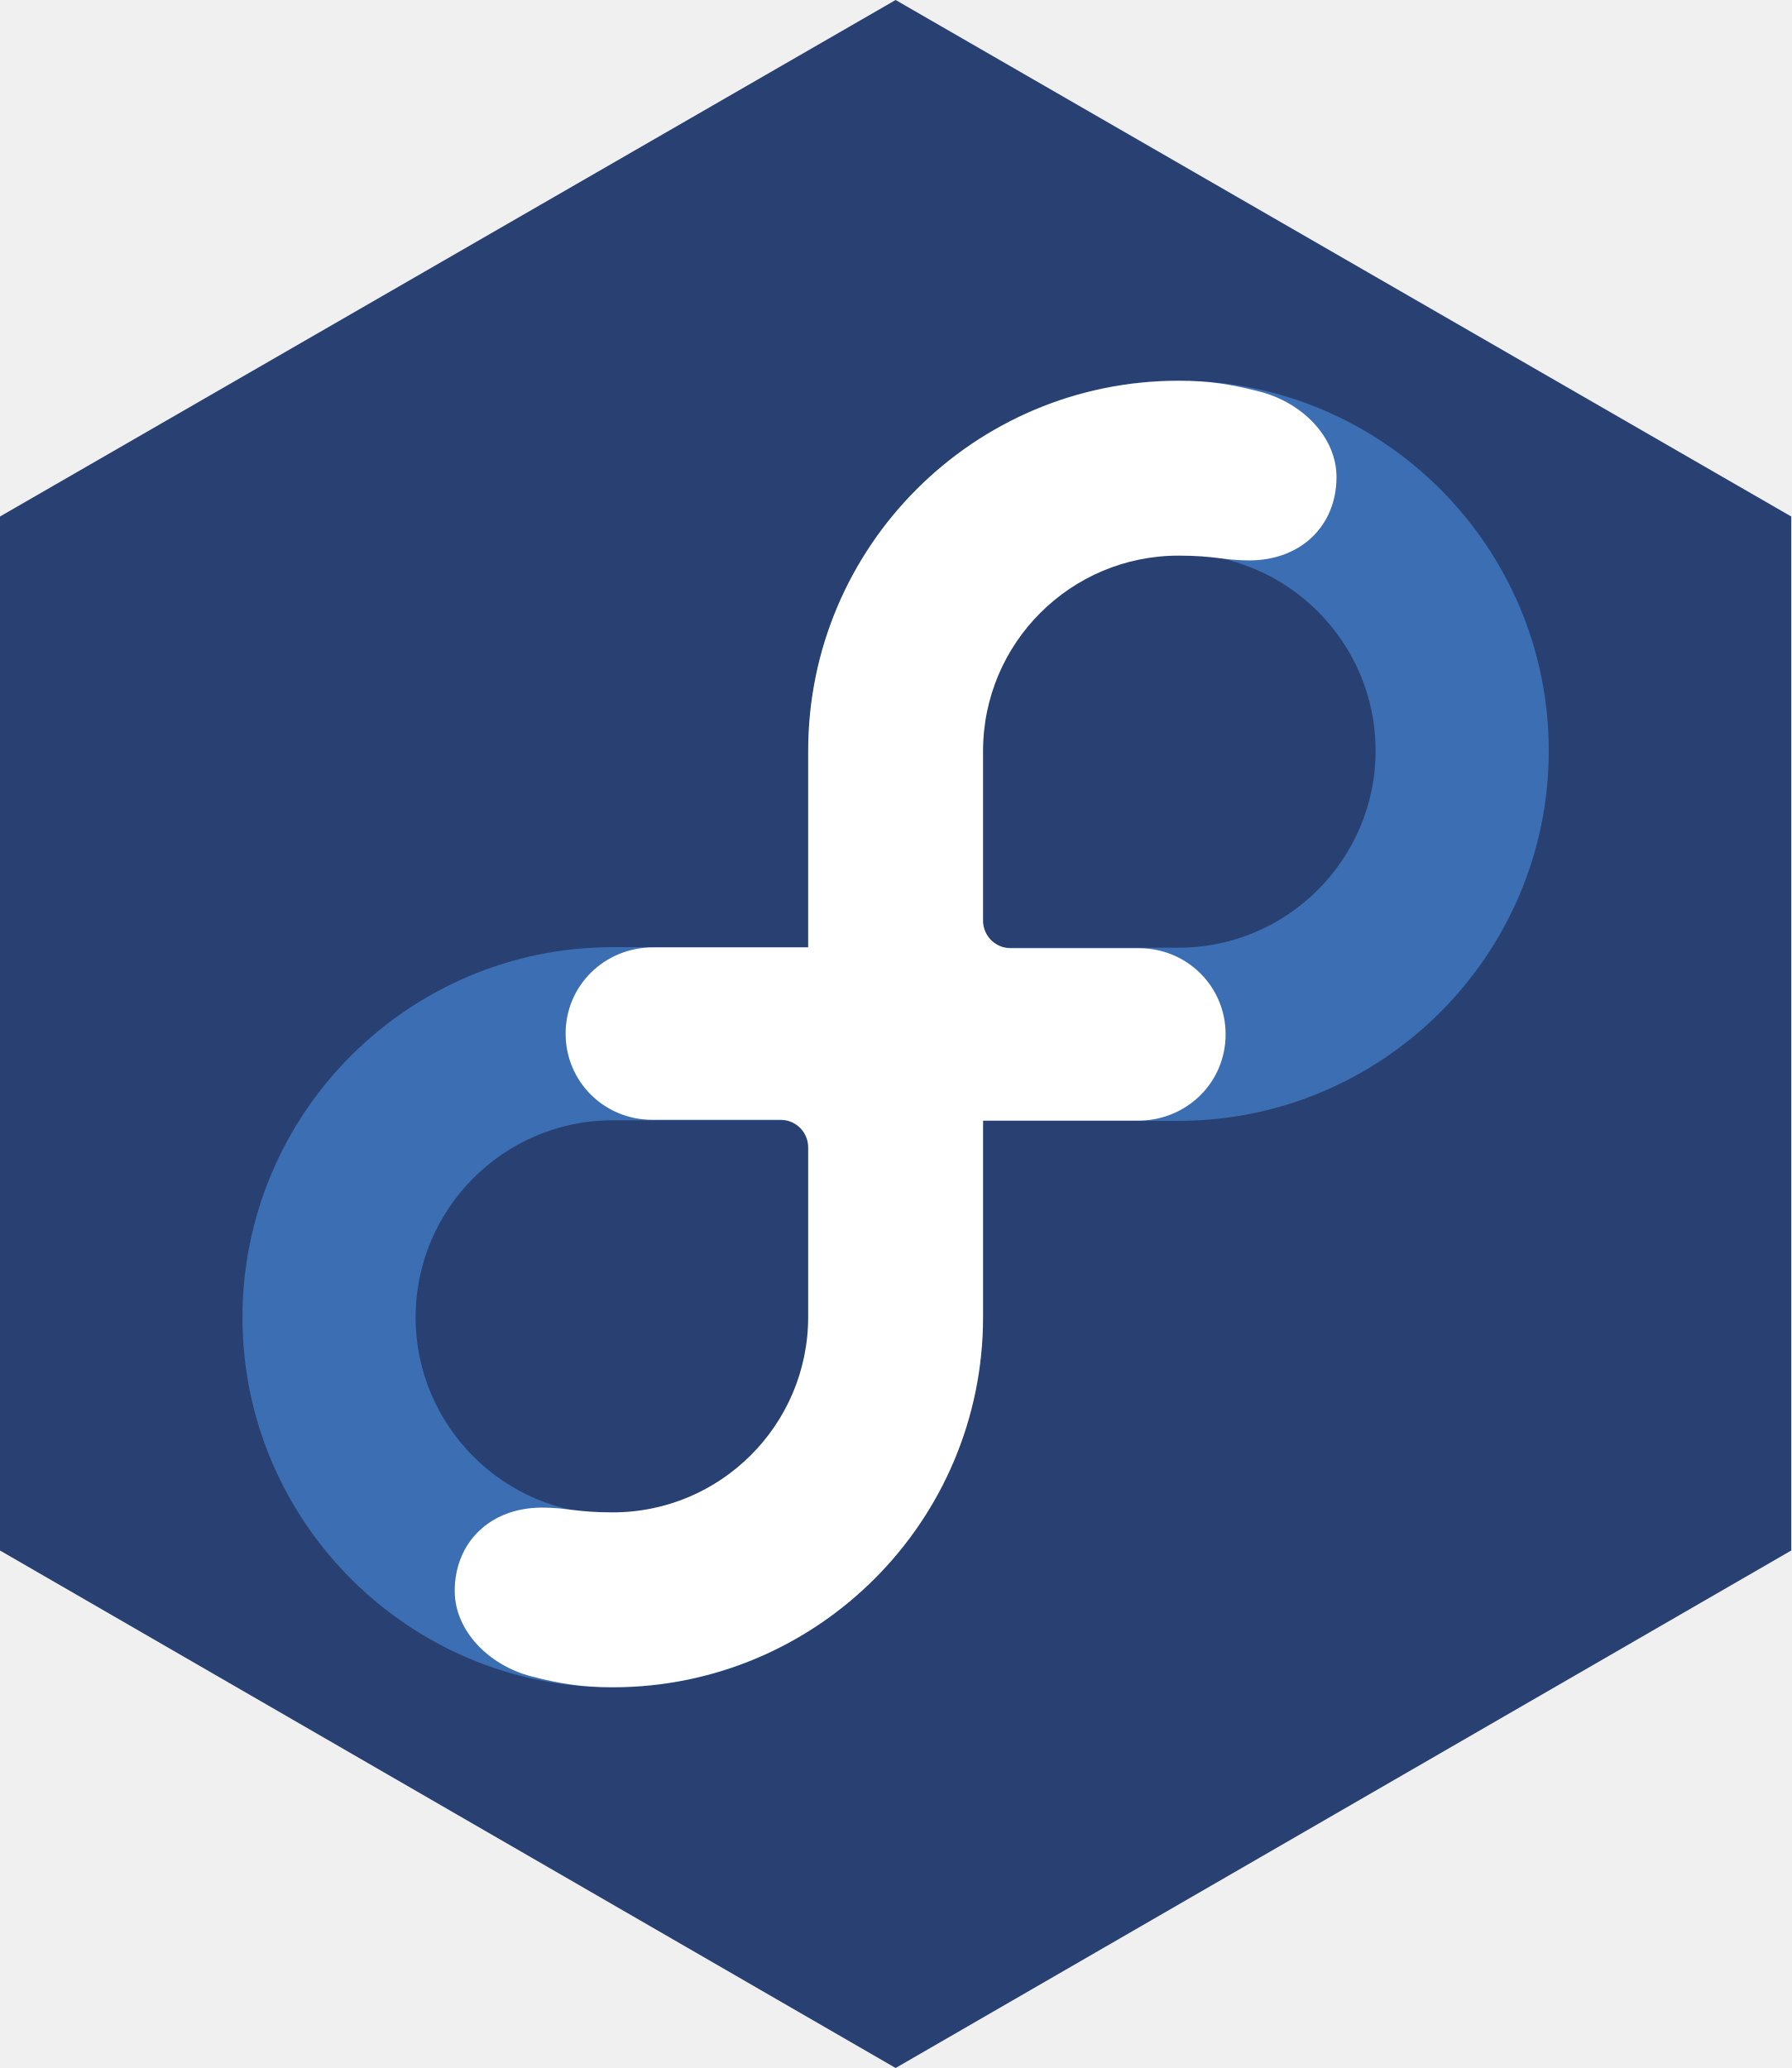
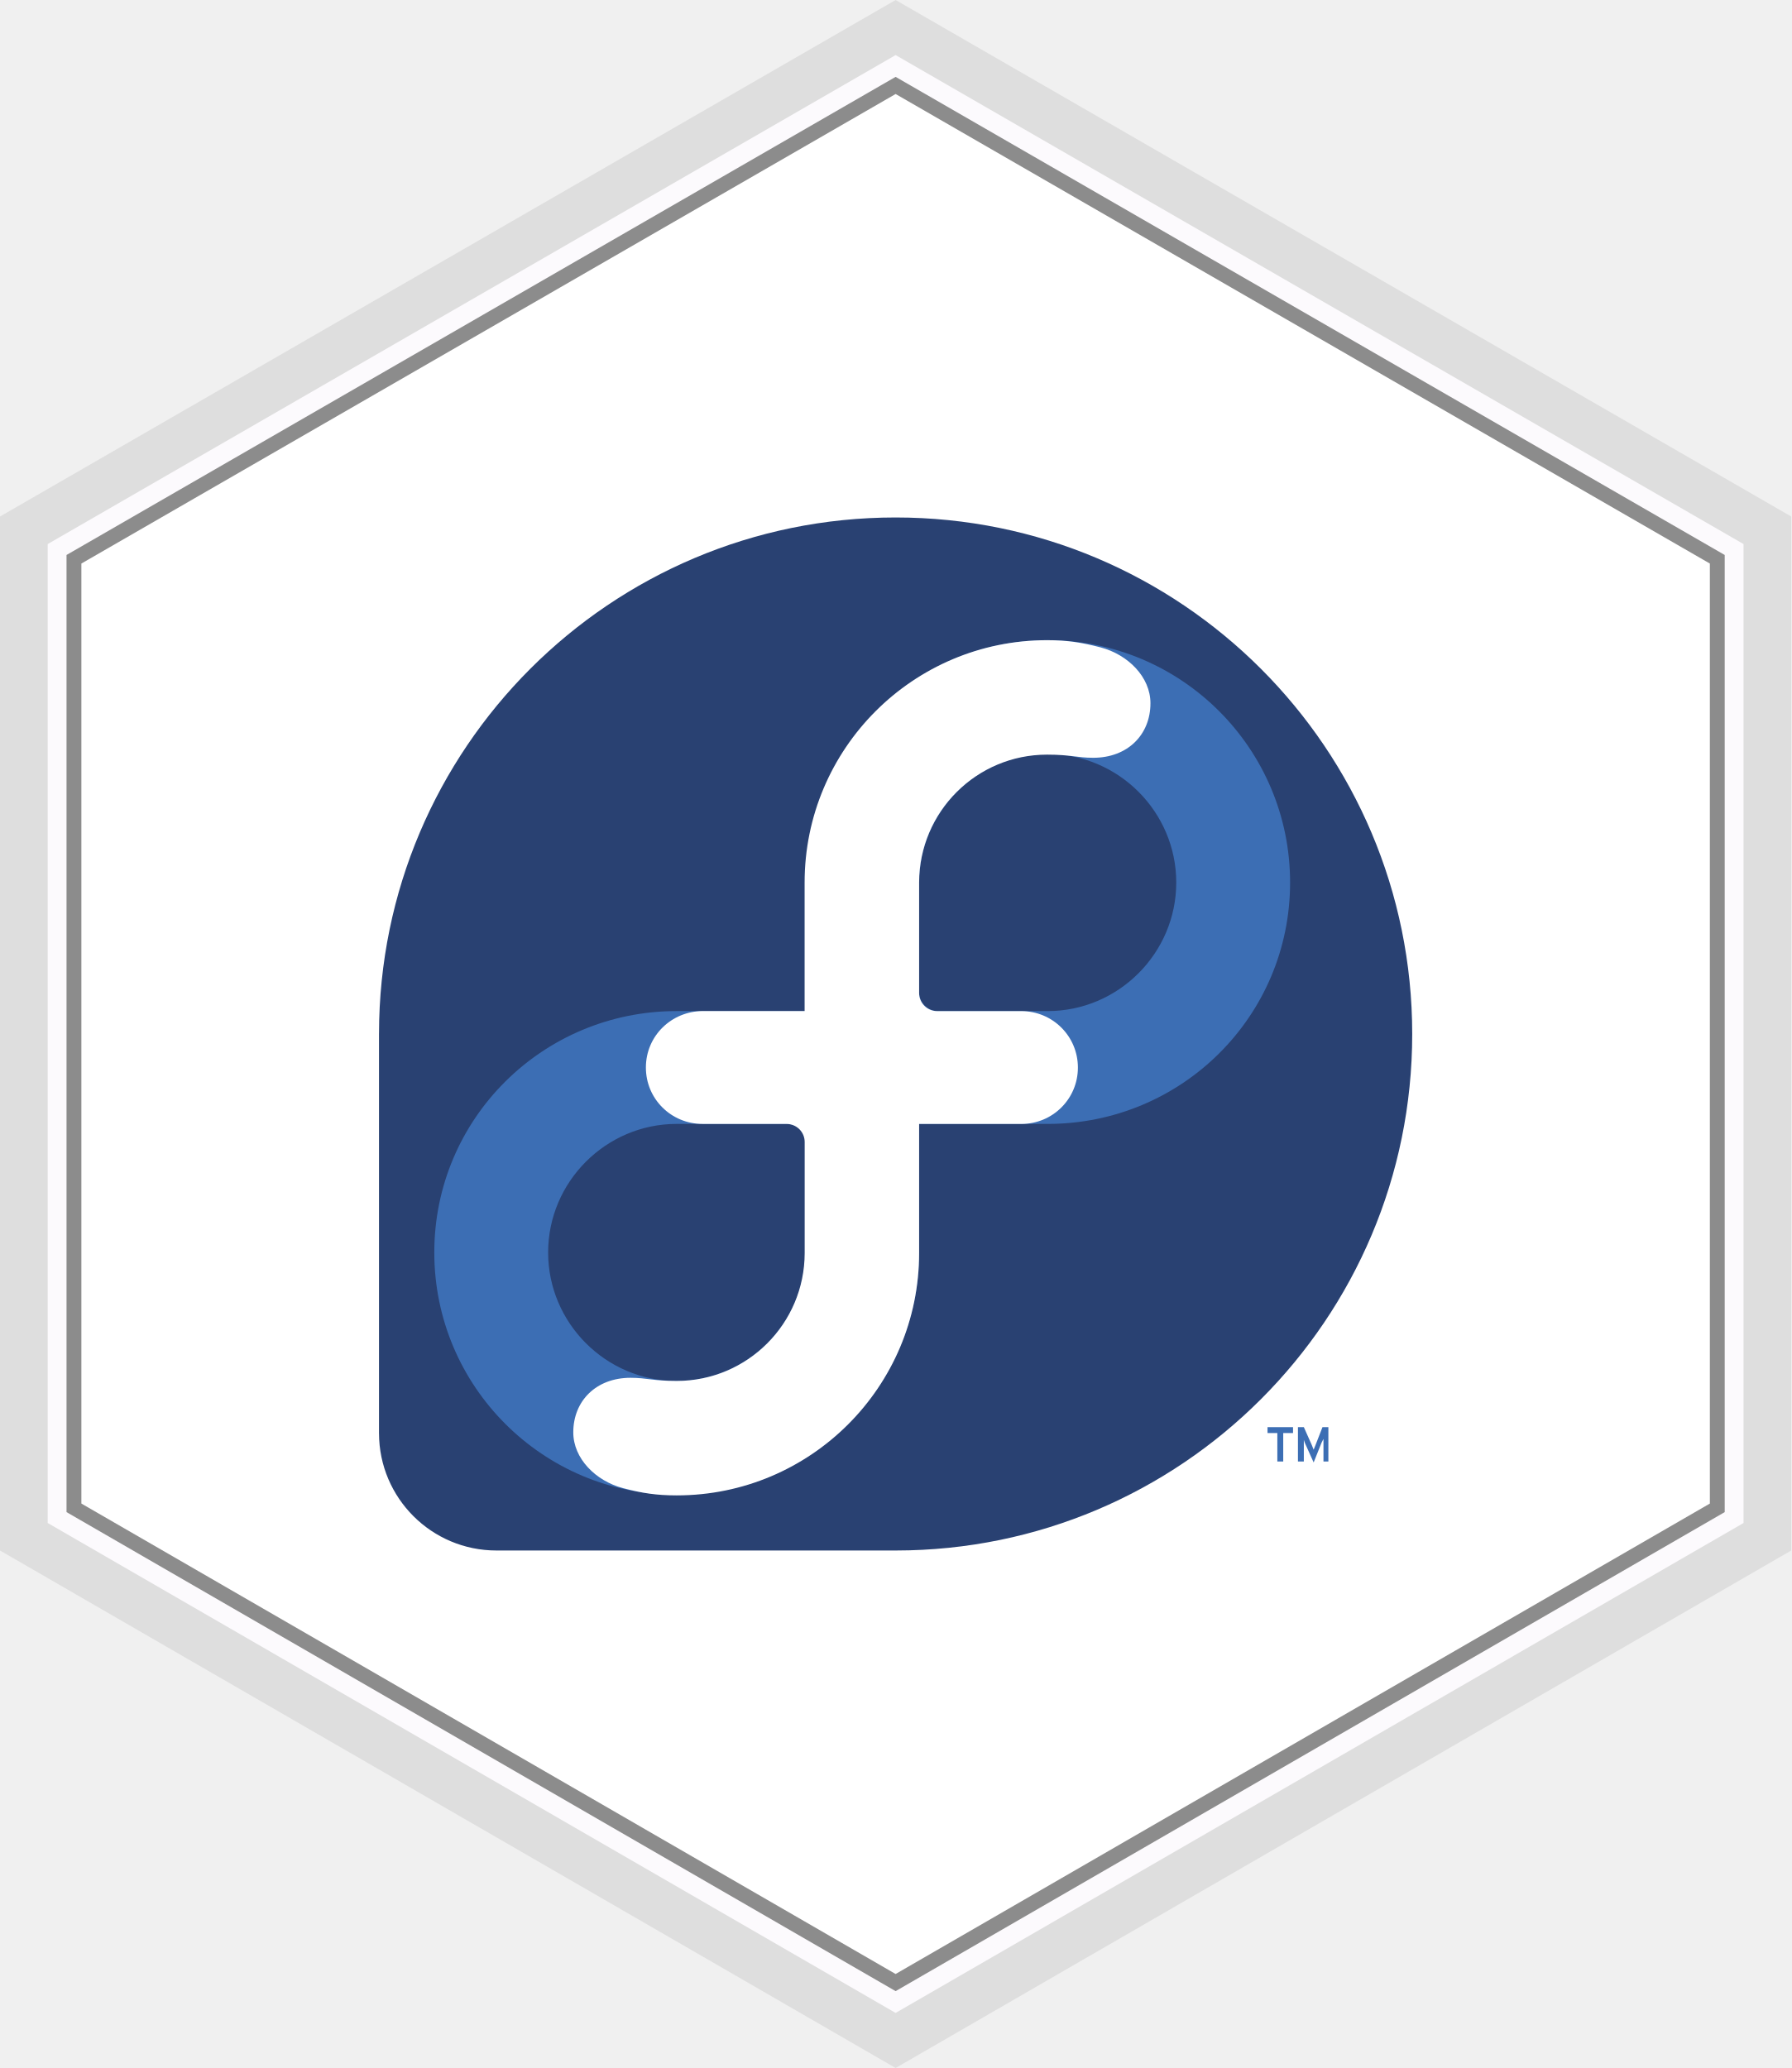
- <svg xmlns="http://www.w3.org/2000/svg" version="1.1" id="Layer_1" x="0px" y="0px" viewBox="0 0 181 209" enable-background="new 0 0 320 240" xml:space="preserve" width="181" height="209">
+ <svg xmlns="http://www.w3.org/2000/svg" height="209" width="181" xml:space="preserve" enable-background="new 0 0 320 240" viewBox="0 0 181 209" y="0px" x="0px" id="Layer_1" version="1.1">
  <defs id="defs63" />
-   <polygon points="251,171.7 160.5,224 70,171.7 70,67.2 160.5,15 251,67.2 " id="polygon3" style="fill:#294172;fill-opacity:1" transform="translate(-70,-15)" />
-   <g id="g4142" transform="matrix(0.6229995,0,0,0.6229995,28.18007,64.44823)">
-     <path id="path8" d="m 145.923,-41.714 c -33.109,0 -60.045,26.935 -60.045,60.045 l 0,31.87 -31.738,0 c -33.109,0 -60.045,26.937 -60.045,60.046 0,33.108 26.936,60.045 60.045,60.045 33.109,0 60.045,-26.937 60.045,-60.045 l 0,-31.871 31.738,0 c 33.109,0 60.046,-26.936 60.046,-60.045 0,-33.11 -26.937,-60.045 -60.046,-60.045 l 0,0 z M 86.1,110.247 c 0,17.622 -14.337,31.959 -31.96,31.959 -17.623,0 -31.96,-14.337 -31.96,-31.959 0,-17.623 14.337,-31.96 31.96,-31.96 l 31.738,0 0,0.089 0.222,0 0,31.871 0,0 z m 59.823,-59.956 -31.738,0 0,-0.09 -0.221,0 0,-31.87 c 0,-17.623 14.337,-31.96 31.959,-31.96 17.622,0 31.96,14.337 31.96,31.96 0,17.623 -14.338,31.96 -31.96,31.96 l 0,0 z" style="fill:#3c6eb4" />
-     <path id="path10" d="m 159.194,-39.893 c -4.66,-1.218 -8.238,-1.786 -13.271,-1.786 -33.177,0 -60.075,26.899 -60.075,60.074 l 0,31.842 -25.16,0 c -7.845,0 -14.185,6.165 -14.18,13.996 0,7.782 6.27,13.973 14.032,13.973 l 20.831,0.004 c 2.473,0 4.479,2 4.479,4.469 l 0,27.553 c -0.031,17.491 -14.219,31.659 -31.71,31.659 -5.925,0 -7.392,-0.776 -11.437,-0.776 -8.497,0 -14.182,5.696 -14.182,13.528 0.002,6.479 5.554,12.049 12.348,13.827 4.66,1.218 8.238,1.787 13.271,1.787 33.177,0 60.075,-26.899 60.075,-60.075 l 0,-31.841 25.16,0 c 7.845,0 14.185,-6.165 14.18,-13.996 0,-7.783 -6.27,-13.973 -14.032,-13.973 l -20.831,-0.004 c -2.473,0 -4.479,-2.001 -4.479,-4.47 l 0,-27.553 c 0.031,-17.491 14.219,-31.659 31.71,-31.659 5.925,0 7.392,0.777 11.437,0.777 8.497,0 14.182,-5.697 14.182,-13.528 -0.002,-6.48 -5.554,-12.05 -12.348,-13.828" style="fill:#ffffff" />
+   <polygon transform="translate(-70,-15)" style="fill:#dedede;fill-opacity:1;stroke:none;stroke-opacity:1" id="polygon3" points="251,171.7 160.5,224 70,171.7 70,67.2 160.5,15 251,67.2 " />
+   <polygon transform="matrix(0.9467418,0,0,0.9467418,-61.45206,-8.635649)" style="fill:#fcfafd;fill-opacity:1;stroke:none;stroke-width:1.01;stroke-opacity:1" id="polygon883" points="160.5,224 70,171.7 70,67.2 160.5,15 251,67.2 251,171.7 " />
+   <polygon transform="matrix(0.9174366,0,0,0.9173741,-56.74858,-5.12622)" style="fill:#ffffff;fill-opacity:1;stroke:#8c8c8c;stroke-width:1.635;stroke-linejoin:miter;stroke-miterlimit:4;stroke-dasharray:none;stroke-opacity:1" id="polygon893" points="251,171.7 160.5,224 70,171.7 70,67.2 160.5,15 251,67.2 " />
+   <g transform="matrix(3.173443,0,0,3.173443,-240.0385,83.90524)" id="g849">
+     <path id="path843" style="fill:#294172;fill-opacity:1;fill-rule:nonzero;stroke:none" d="m 120.607,6.49 c 0,-9.085 -7.365,-16.45 -16.45,-16.45 -9.081,0 -16.442,7.359 -16.449,16.438 l -5e-4,-5.375e-4 V 19.208 l 5e-4,5.37e-4 c 0.005,2.062 1.677,3.73 3.74,3.73 l 0.018,-5.25e-4 0.001,5.25e-4 h 12.697 c 9.082,-0.003 16.443,-7.366 16.443,-16.448" />
+     <path id="path845" transform="matrix(0.1932627,0,0,0.1932627,-75.52195,-11.73714)" d="m 954.771,29.412 c -22.063,10e-7 -39.939,17.875 -39.939,39.938 v 21.184 h -21.182 c -22.063,0 -39.939,17.716 -39.939,39.777 -5e-5,22.062 17.876,39.939 39.939,39.939 22.062,1e-5 39.939,-17.877 39.939,-39.939 v -21.184 h 21.182 c 22.062,1e-5 39.939,-17.715 39.939,-39.777 0,-22.063 -17.878,-39.938 -39.939,-39.938 z m 0,18.756 c 11.646,10e-7 21.184,9.534 21.184,21.182 0,11.644 -9.538,21.184 -21.184,21.184 h -0.162 -17.947 c -1.647,0 -3.072,-1.428 -3.072,-3.072 V 69.35 c 0.02,-11.632 9.551,-21.182 21.182,-21.182 z m -61.121,60.959 h 18.109 c 1.644,1e-5 3.072,1.268 3.072,2.912 v 18.271 c -0.018,11.628 -9.55,21.182 -21.182,21.182 -11.644,0 -21.182,-9.538 -21.182,-21.182 0,-11.646 9.537,-21.184 21.182,-21.184 z m 97.342,49.965 v 0.971 h 1.617 v 4.689 h 0.971 v -4.689 h 1.615 v -0.971 z m 5.012,0 v 5.66 h 0.971 v -3.072 -0.486 l 0.162,0.486 1.455,3.234 1.293,-3.234 0.324,-0.646 v 0.646 3.072 h 0.809 v -5.66 h -0.971 l -1.131,2.91 -0.324,0.809 -0.324,-0.809 -1.293,-2.91 z" style="fill:#3c6eb4;fill-opacity:1;fill-rule:nonzero;stroke:none;stroke-width:5.174" />
+     <path id="path847" style="fill:#ffffff;fill-opacity:1;fill-rule:nonzero;stroke:none" d="m 101.26,5.759 v -4.086 -0.005 c 0,-4.264 3.456,-7.72 7.72,-7.72 0.647,0 1.107,0.073 1.706,0.23 0.873,0.229 1.586,0.944 1.586,1.777 2.4e-4,1.007 -0.73,1.738 -1.822,1.738 -0.52,0 -0.708,-0.1 -1.47,-0.1 -2.248,0 -4.071,1.82 -4.074,4.069 v 3.523 5.37e-4 c 0,0.318 0.257,0.575 0.575,0.575 h 0.002 2.676 c 0.997,0 1.802,0.798 1.803,1.797 0,1 -0.806,1.797 -1.803,1.797 h -3.253 v 4.104 0.005 c 0,4.263 -3.457,7.72 -7.72,7.72 -0.647,0 -1.107,-0.073 -1.705,-0.23 -0.873,-0.228 -1.587,-0.944 -1.587,-1.777 0,-1.006 0.731,-1.738 1.823,-1.738 0.52,0 0.708,0.1 1.47,0.1 2.248,0 4.071,-1.821 4.075,-4.069 V 9.928 c 0,-0.317 -0.258,-0.574 -0.575,-0.574 h -0.002 l -2.676,-5.37e-4 c -0.997,0 -1.803,-0.796 -1.803,-1.796 -5.63e-4,-1.006 0.814,-1.799 1.822,-1.799 h 3.233" />
  </g>
</svg>
